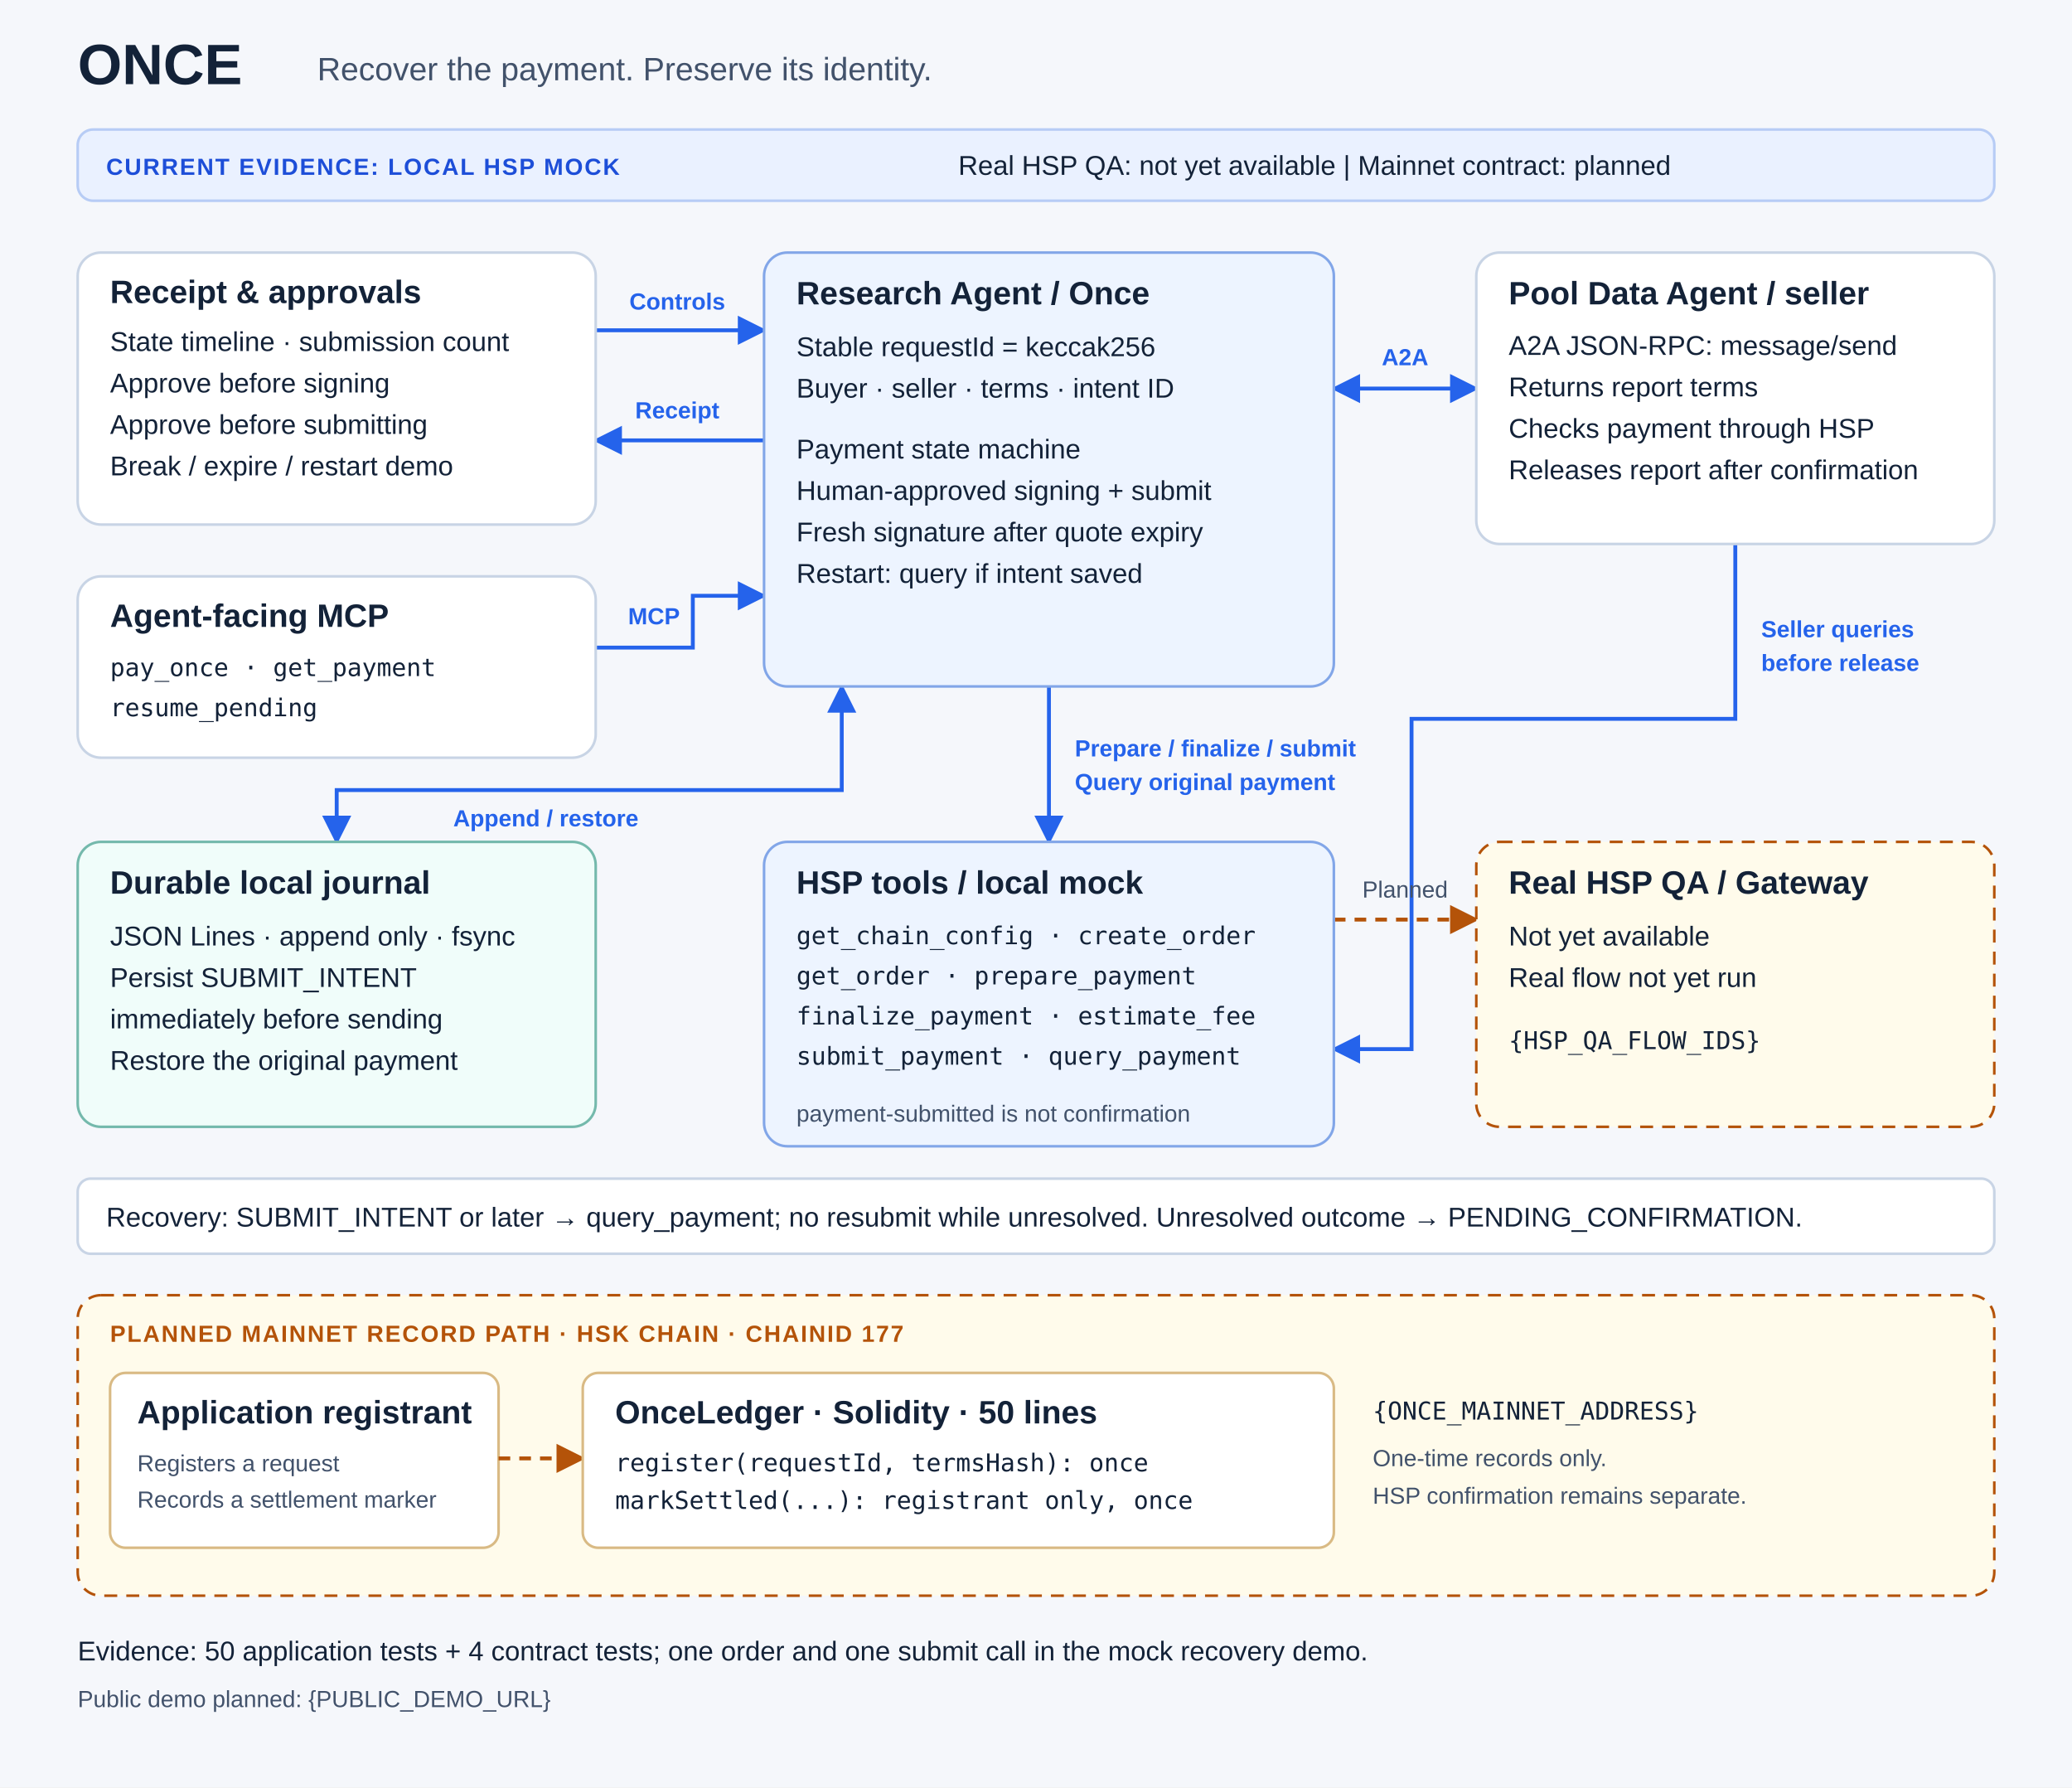
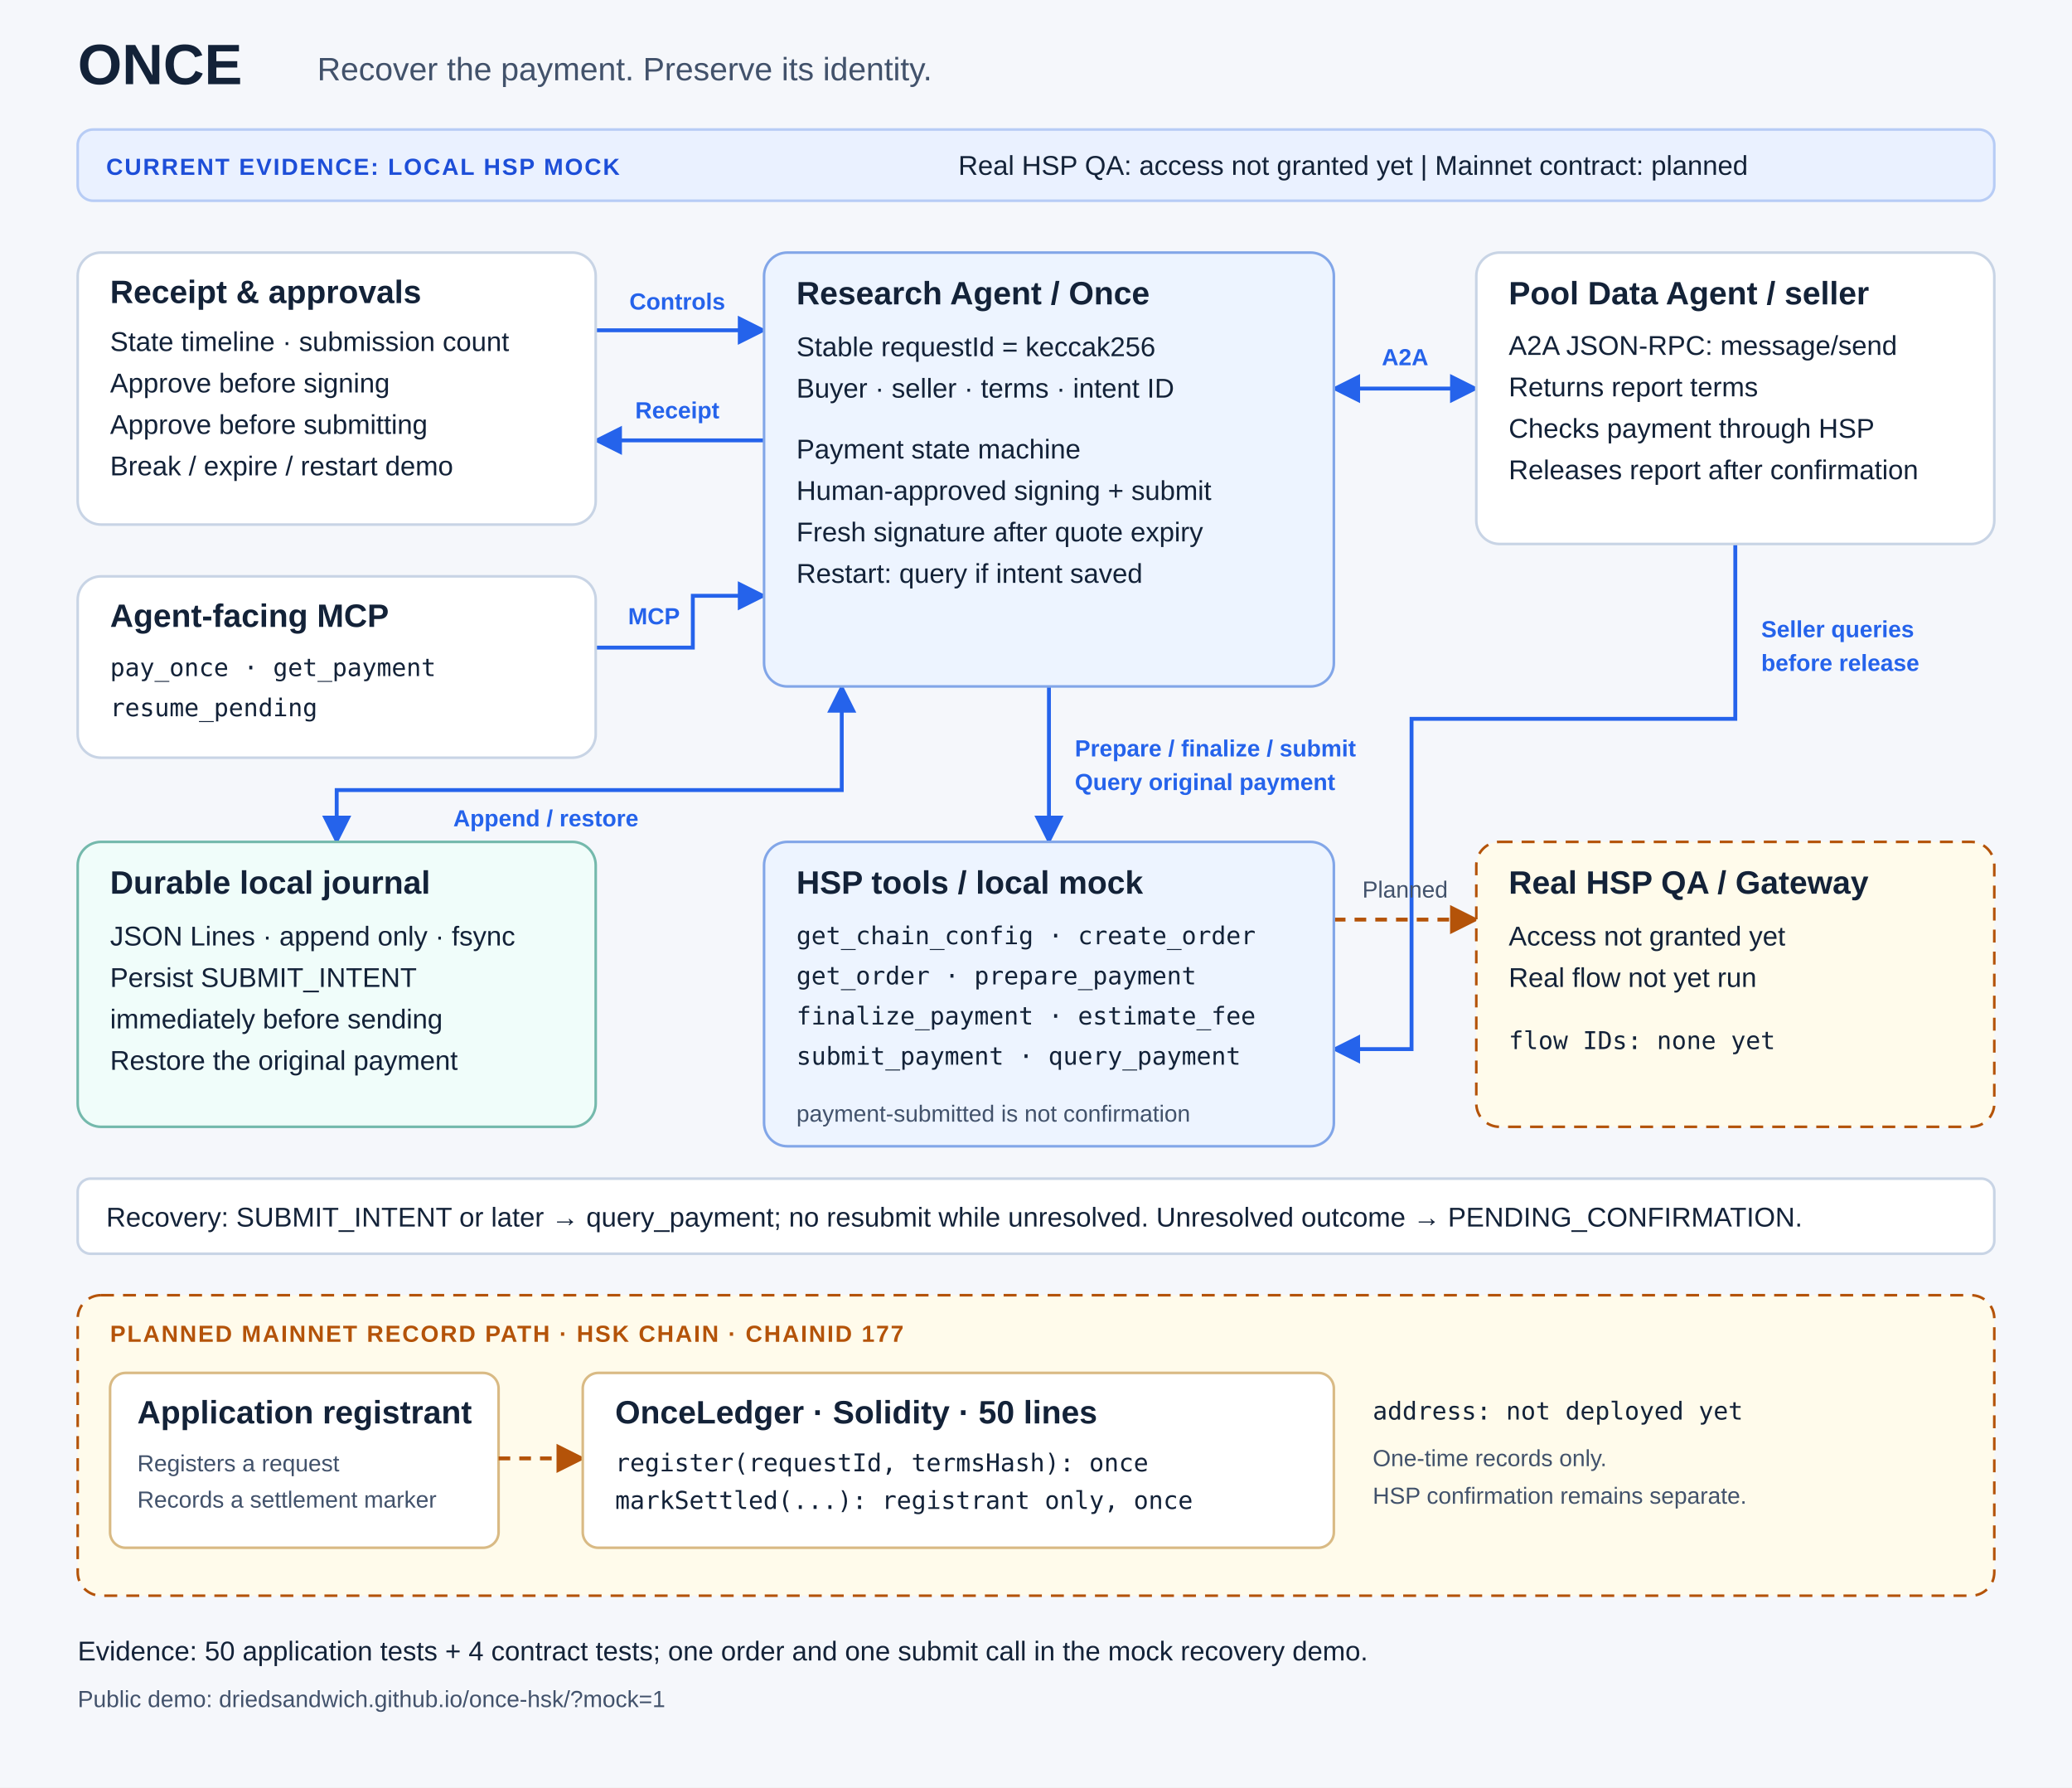
<svg xmlns="http://www.w3.org/2000/svg" width="1600" height="1380" viewBox="0 0 1600 1380" role="img" aria-labelledby="title desc">
  <defs>
    <marker id="arrow" viewBox="0 0 12 12" refX="10" refY="6" markerWidth="9" markerHeight="9" orient="auto-start-reverse">
      <path d="M 1 1 L 11 6 L 1 11 z" fill="#2563EB" />
    </marker>
    <marker id="plannedArrow" viewBox="0 0 12 12" refX="10" refY="6" markerWidth="9" markerHeight="9" orient="auto">
      <path d="M 1 1 L 11 6 L 1 11 z" fill="#B45309" />
    </marker>
    <style>
text { font-family: Arial, 'DejaVu Sans', sans-serif; fill: #132238; }
.title { font-size: 44px; font-weight: 700; }
.subtitle { font-size: 25px; fill: #42526B; }
.heading { font-size: 25px; font-weight: 700; }
.body { font-size: 21px; }
.small { font-size: 18px; fill: #42526B; }
.label { font-size: 18px; font-weight: 600; fill: #2563EB; }
.eyebrow { font-size: 18px; font-weight: 700; letter-spacing: 1.2px; }
.mono { font-family: 'DejaVu Sans Mono', monospace; font-size: 19px; }
.connector { fill: none; stroke: #2563EB; stroke-width: 3; marker-end: url(#arrow); }
.planned { fill: none; stroke: #B45309; stroke-width: 3; stroke-dasharray: 9 7; marker-end: url(#plannedArrow); }
</style>
  </defs>
  <rect width="1600" height="1380" fill="#F5F7FB" />
  <text x="60" y="65" class="title">ONCE</text>
  <text x="245" y="62" class="subtitle">Recover the payment. Preserve its identity.</text>
  <rect x="60" y="100" width="1480" height="55" rx="12" fill="#EAF1FF" stroke="#B7CCF5" stroke-width="2" />
  <text x="82" y="135" class="eyebrow" style="fill:#1D4ED8">CURRENT EVIDENCE: LOCAL HSP MOCK</text>
-   <text x="740" y="135" class="body">Real HSP QA: not yet available  |  Mainnet contract: planned</text>
+   <text x="740" y="135" class="body">Real HSP QA: access not granted yet  |  Mainnet contract: planned</text>
  <path d="M 460 255 H 590" class="connector" />
  <text x="523" y="239" class="label" text-anchor="middle">Controls</text>
  <path d="M 590 340 H 460" class="connector" />
  <text x="523" y="323" class="label" text-anchor="middle">Receipt</text>
  <path d="M 460 500 H 535 V 460 H 590" class="connector" />
  <text x="505" y="482" class="label" text-anchor="middle">MCP</text>
  <path d="M 1030 300 H 1140" class="connector" marker-start="url(#arrow)" />
  <text x="1085" y="282" class="label" text-anchor="middle">A2A</text>
  <path d="M 810 530 V 650" class="connector" />
  <text x="830" y="584" class="label">Prepare / finalize / submit</text>
  <text x="830" y="610" class="label">Query original payment</text>
  <path d="M 650 530 V 610 H 260 V 650" class="connector" marker-start="url(#arrow)" />
  <text x="350" y="638" class="label">Append / restore</text>
  <path d="M 1340 420 V 555 H 1090 V 810 H 1030" class="connector" />
  <text x="1360" y="492" class="label">Seller queries</text>
  <text x="1360" y="518" class="label">before release</text>
  <path d="M 1030 710 H 1140" class="planned" />
  <text x="1085" y="693" class="small" text-anchor="middle">Planned</text>
  <rect x="60" y="195" width="400" height="210" rx="18" fill="#FFFFFF" stroke="#C8D4E5" stroke-width="2" />
  <text x="85" y="234" class="heading">Receipt &amp; approvals</text>
  <text x="85" y="271" class="body">State timeline · submission count</text>
  <text x="85" y="303" class="body">Approve before signing</text>
  <text x="85" y="335" class="body">Approve before submitting</text>
  <text x="85" y="367" class="body">Break / expire / restart demo</text>
  <rect x="60" y="445" width="400" height="140" rx="18" fill="#FFFFFF" stroke="#C8D4E5" stroke-width="2" />
  <text x="85" y="484" class="heading">Agent-facing MCP</text>
  <text x="85" y="522" class="mono">pay_once · get_payment</text>
  <text x="85" y="553" class="mono">resume_pending</text>
  <rect x="590" y="195" width="440" height="335" rx="18" fill="#EDF4FF" stroke="#82A6E8" stroke-width="2" />
  <text x="615" y="235" class="heading">Research Agent / Once</text>
  <text x="615" y="275" class="body">Stable requestId = keccak256</text>
  <text x="615" y="307" class="body">Buyer · seller · terms · intent ID</text>
  <text x="615" y="354" class="body">Payment state machine</text>
  <text x="615" y="386" class="body">Human-approved signing + submit</text>
  <text x="615" y="418" class="body">Fresh signature after quote expiry</text>
  <text x="615" y="450" class="body">Restart: query if intent saved</text>
  <rect x="1140" y="195" width="400" height="225" rx="18" fill="#FFFFFF" stroke="#C8D4E5" stroke-width="2" />
  <text x="1165" y="235" class="heading">Pool Data Agent / seller</text>
  <text x="1165" y="274" class="body">A2A JSON-RPC: message/send</text>
  <text x="1165" y="306" class="body">Returns report terms</text>
  <text x="1165" y="338" class="body">Checks payment through HSP</text>
  <text x="1165" y="370" class="body">Releases report after confirmation</text>
  <rect x="60" y="650" width="400" height="220" rx="18" fill="#F0FDFA" stroke="#74B9AC" stroke-width="2" />
  <text x="85" y="690" class="heading">Durable local journal</text>
  <text x="85" y="730" class="body">JSON Lines · append only · fsync</text>
  <text x="85" y="762" class="body">Persist SUBMIT_INTENT</text>
  <text x="85" y="794" class="body">immediately before sending</text>
  <text x="85" y="826" class="body">Restore the original payment</text>
  <rect x="590" y="650" width="440" height="235" rx="18" fill="#EDF4FF" stroke="#82A6E8" stroke-width="2" />
  <text x="615" y="690" class="heading">HSP tools / local mock</text>
  <text x="615" y="729" class="mono">get_chain_config · create_order</text>
  <text x="615" y="760" class="mono">get_order · prepare_payment</text>
  <text x="615" y="791" class="mono">finalize_payment · estimate_fee</text>
  <text x="615" y="822" class="mono">submit_payment · query_payment</text>
  <text x="615" y="866" class="small">payment-submitted is not confirmation</text>
  <rect x="1140" y="650" width="400" height="220" rx="18" fill="#FFFBEB" stroke="#B45309" stroke-width="2" stroke-dasharray="10 7" />
  <text x="1165" y="690" class="heading">Real HSP QA / Gateway</text>
-   <text x="1165" y="730" class="body">Not yet available</text>
+   <text x="1165" y="730" class="body">Access not granted yet</text>
  <text x="1165" y="762" class="body">Real flow not yet run</text>
-   <text x="1165" y="810" class="mono">{HSP_QA_FLOW_IDS}</text>
+   <text x="1165" y="810" class="mono">flow IDs: none yet</text>
  <rect x="60" y="910" width="1480" height="58" rx="10" fill="#FFFFFF" stroke="#C8D4E5" stroke-width="2" />
  <text x="82" y="947" class="body">Recovery: SUBMIT_INTENT or later → query_payment; no resubmit while unresolved. Unresolved outcome → PENDING_CONFIRMATION.</text>
  <rect x="60" y="1000" width="1480" height="232" rx="18" fill="#FFFBEB" stroke="#B45309" stroke-width="2" stroke-dasharray="10 7" />
  <text x="85" y="1036" class="eyebrow" style="fill:#B45309">PLANNED MAINNET RECORD PATH · HSK CHAIN · CHAINID 177</text>
  <rect x="85" y="1060" width="300" height="135" rx="12" fill="#FFFFFF" stroke="#D9BA84" stroke-width="2" />
  <text x="106" y="1099" class="heading">Application registrant</text>
  <text x="106" y="1136" class="small">Registers a request</text>
  <text x="106" y="1164" class="small">Records a settlement marker</text>
  <path d="M 385 1126 H 450" class="planned" />
  <rect x="450" y="1060" width="580" height="135" rx="12" fill="#FFFFFF" stroke="#D9BA84" stroke-width="2" />
  <text x="475" y="1099" class="heading">OnceLedger · Solidity · 50 lines</text>
  <text x="475" y="1136" class="mono">register(requestId, termsHash): once</text>
  <text x="475" y="1165" class="mono">markSettled(...): registrant only, once</text>
-   <text x="1060" y="1096" class="mono">{ONCE_MAINNET_ADDRESS}</text>
+   <text x="1060" y="1096" class="mono">address: not deployed yet</text>
  <text x="1060" y="1132" class="small">One-time records only.</text>
  <text x="1060" y="1161" class="small">HSP confirmation remains separate.</text>
  <text x="60" y="1282" class="body">Evidence: 50 application tests + 4 contract tests; one order and one submit call in the mock recovery demo.</text>
-   <text x="60" y="1318" class="small">Public demo planned: {PUBLIC_DEMO_URL}</text>
+   <text x="60" y="1318" class="small">Public demo: driedsandwich.github.io/once-hsk/?mock=1</text>
</svg>
